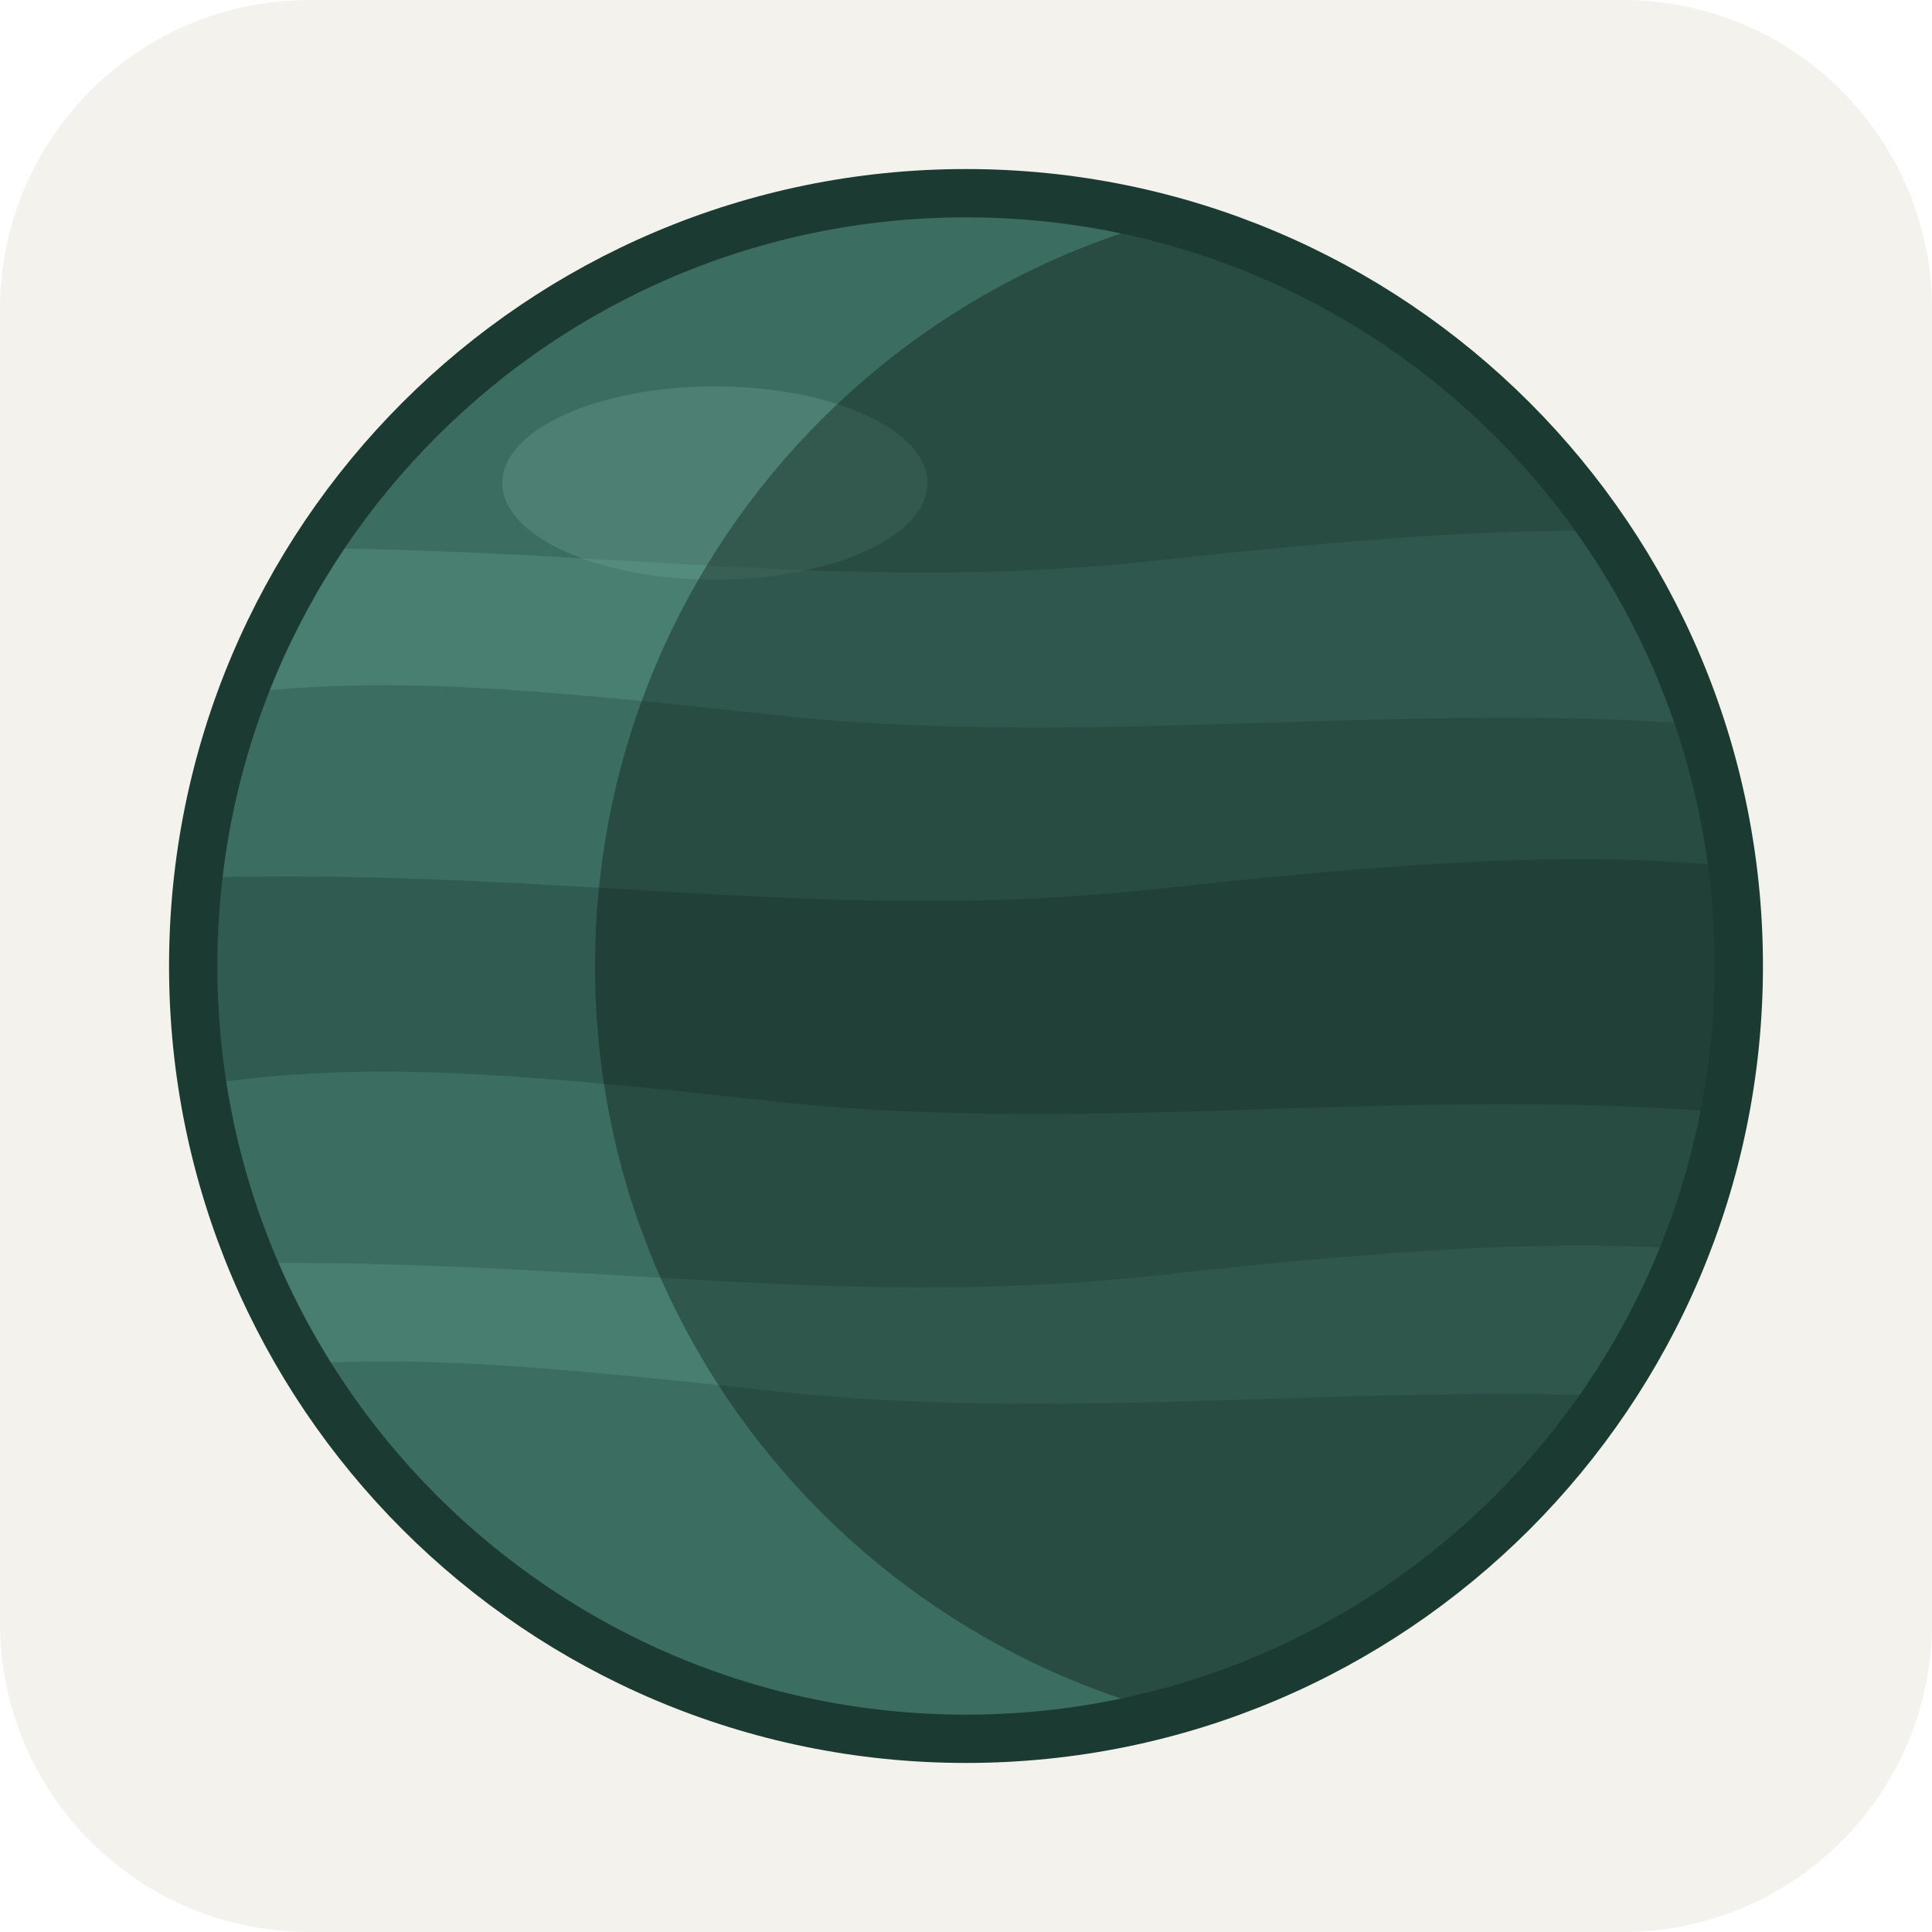
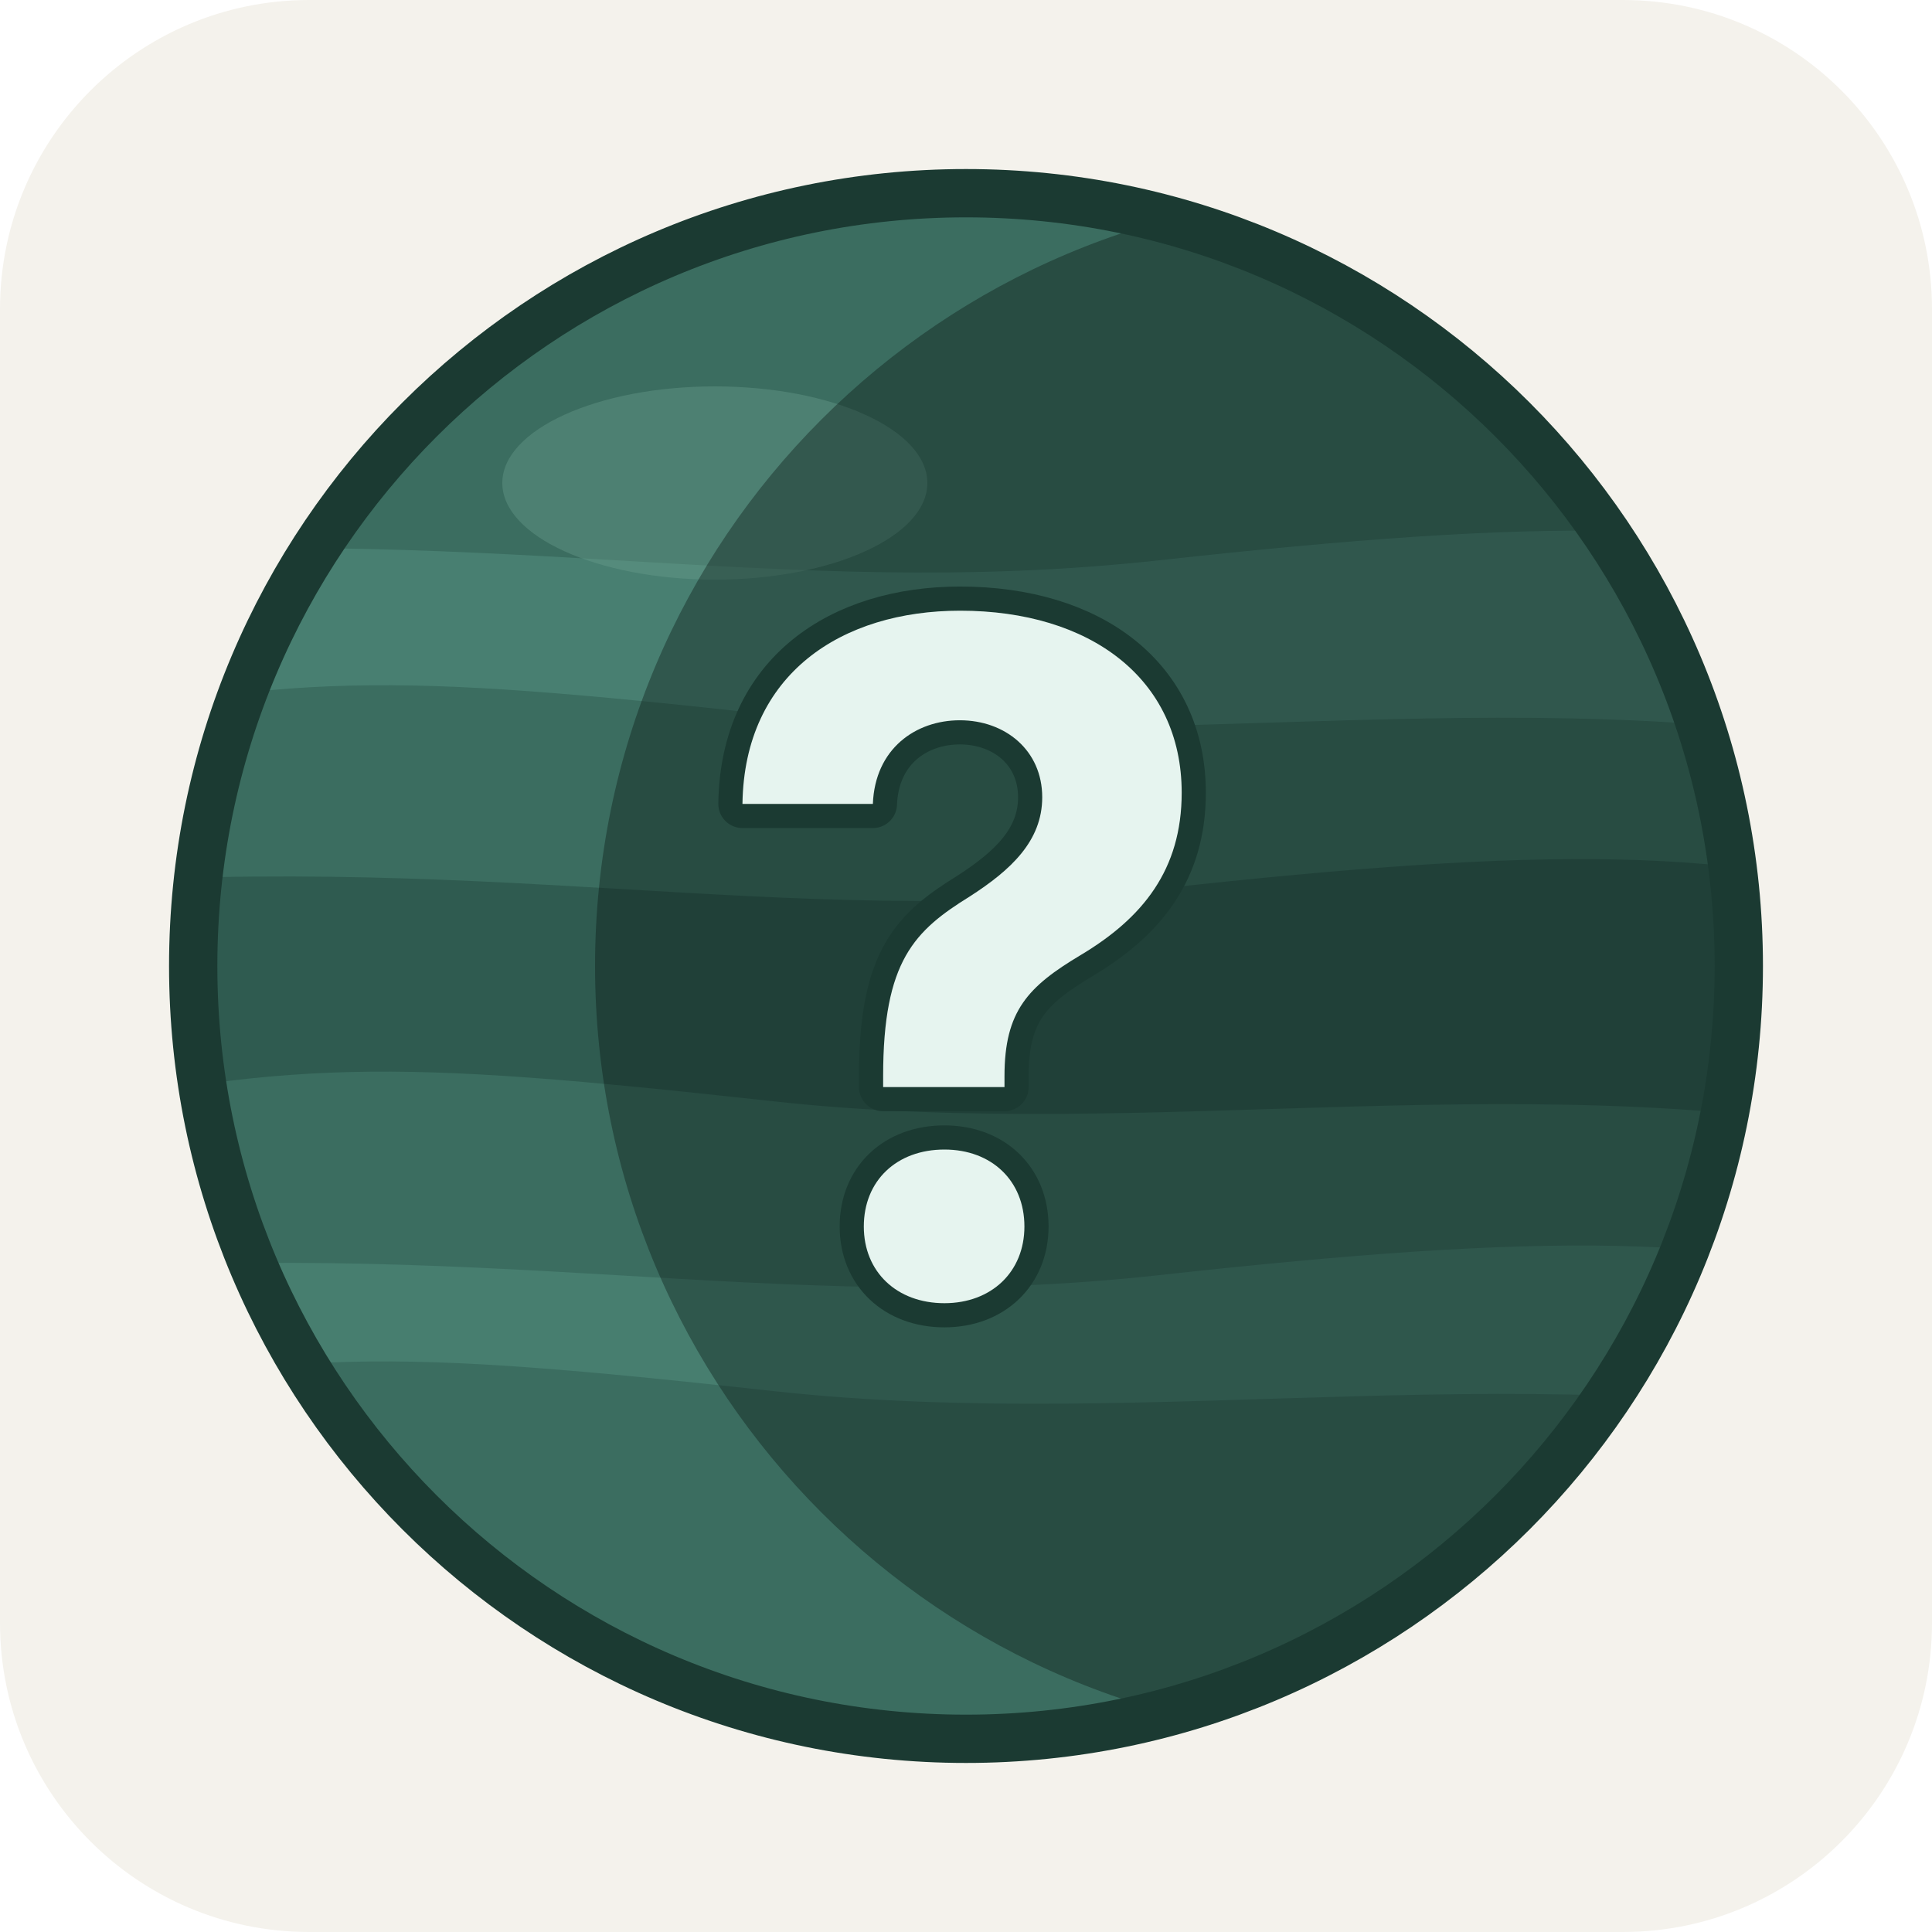
<svg xmlns="http://www.w3.org/2000/svg" viewBox="0 0 100 100" width="256" height="256" role="img" aria-label="Planet Nine" style="color:#1a1a19">
  <rect width="100" height="100" rx="16" fill="#f4f2ec" />
  <defs>
    <clipPath id="a5-c">
      <circle cx="50" cy="50" r="40" />
    </clipPath>
  </defs>
  <g clip-path="url(#a5-c)">
    <circle cx="50" cy="50" r="40" fill="#3b6d60" />
    <path d="M0,29 C25,26.8 40,31.2 60,29 S90,26.8 100,30.1 L100,39.2 C80,34.8 60,39.2 40,37 S15,34.8 0,38.1 Z" fill="#487f71" opacity="1" />
    <path d="M0,46 C25,43.8 40,48.2 60,46 S90,43.8 100,47.1 L100,59.2 C80,54.8 60,59.2 40,57 S15,54.8 0,58.1 Z" fill="#2f5b50" opacity="1" />
    <path d="M0,66 C25,63.8 40,68.2 60,66 S90,63.8 100,67.1 L100,74.2 C80,69.8 60,74.2 40,72 S15,69.8 0,73.1 Z" fill="#487f71" opacity="0.9" />
    <ellipse cx="37" cy="25" rx="11" ry="5" fill="#6a9d8d" opacity="0.4" />
    <circle cx="70.8" cy="50" r="40" fill="#06100e" opacity="0.36" />
  </g>
  <circle cx="50" cy="50" r="40" fill="none" stroke="#1b3a32" stroke-width="2.5" />
+   <text x="50" y="67" text-anchor="middle" font-family="ui-sans-serif, -apple-system, 'SF Pro Text', 'Segoe UI', Inter, system-ui, sans-serif" font-size="48" font-weight="700" fill="#e6f4ef" stroke="#1b3a32" stroke-width="2.5" stroke-linejoin="round" paint-order="stroke">?</text>
</svg>
